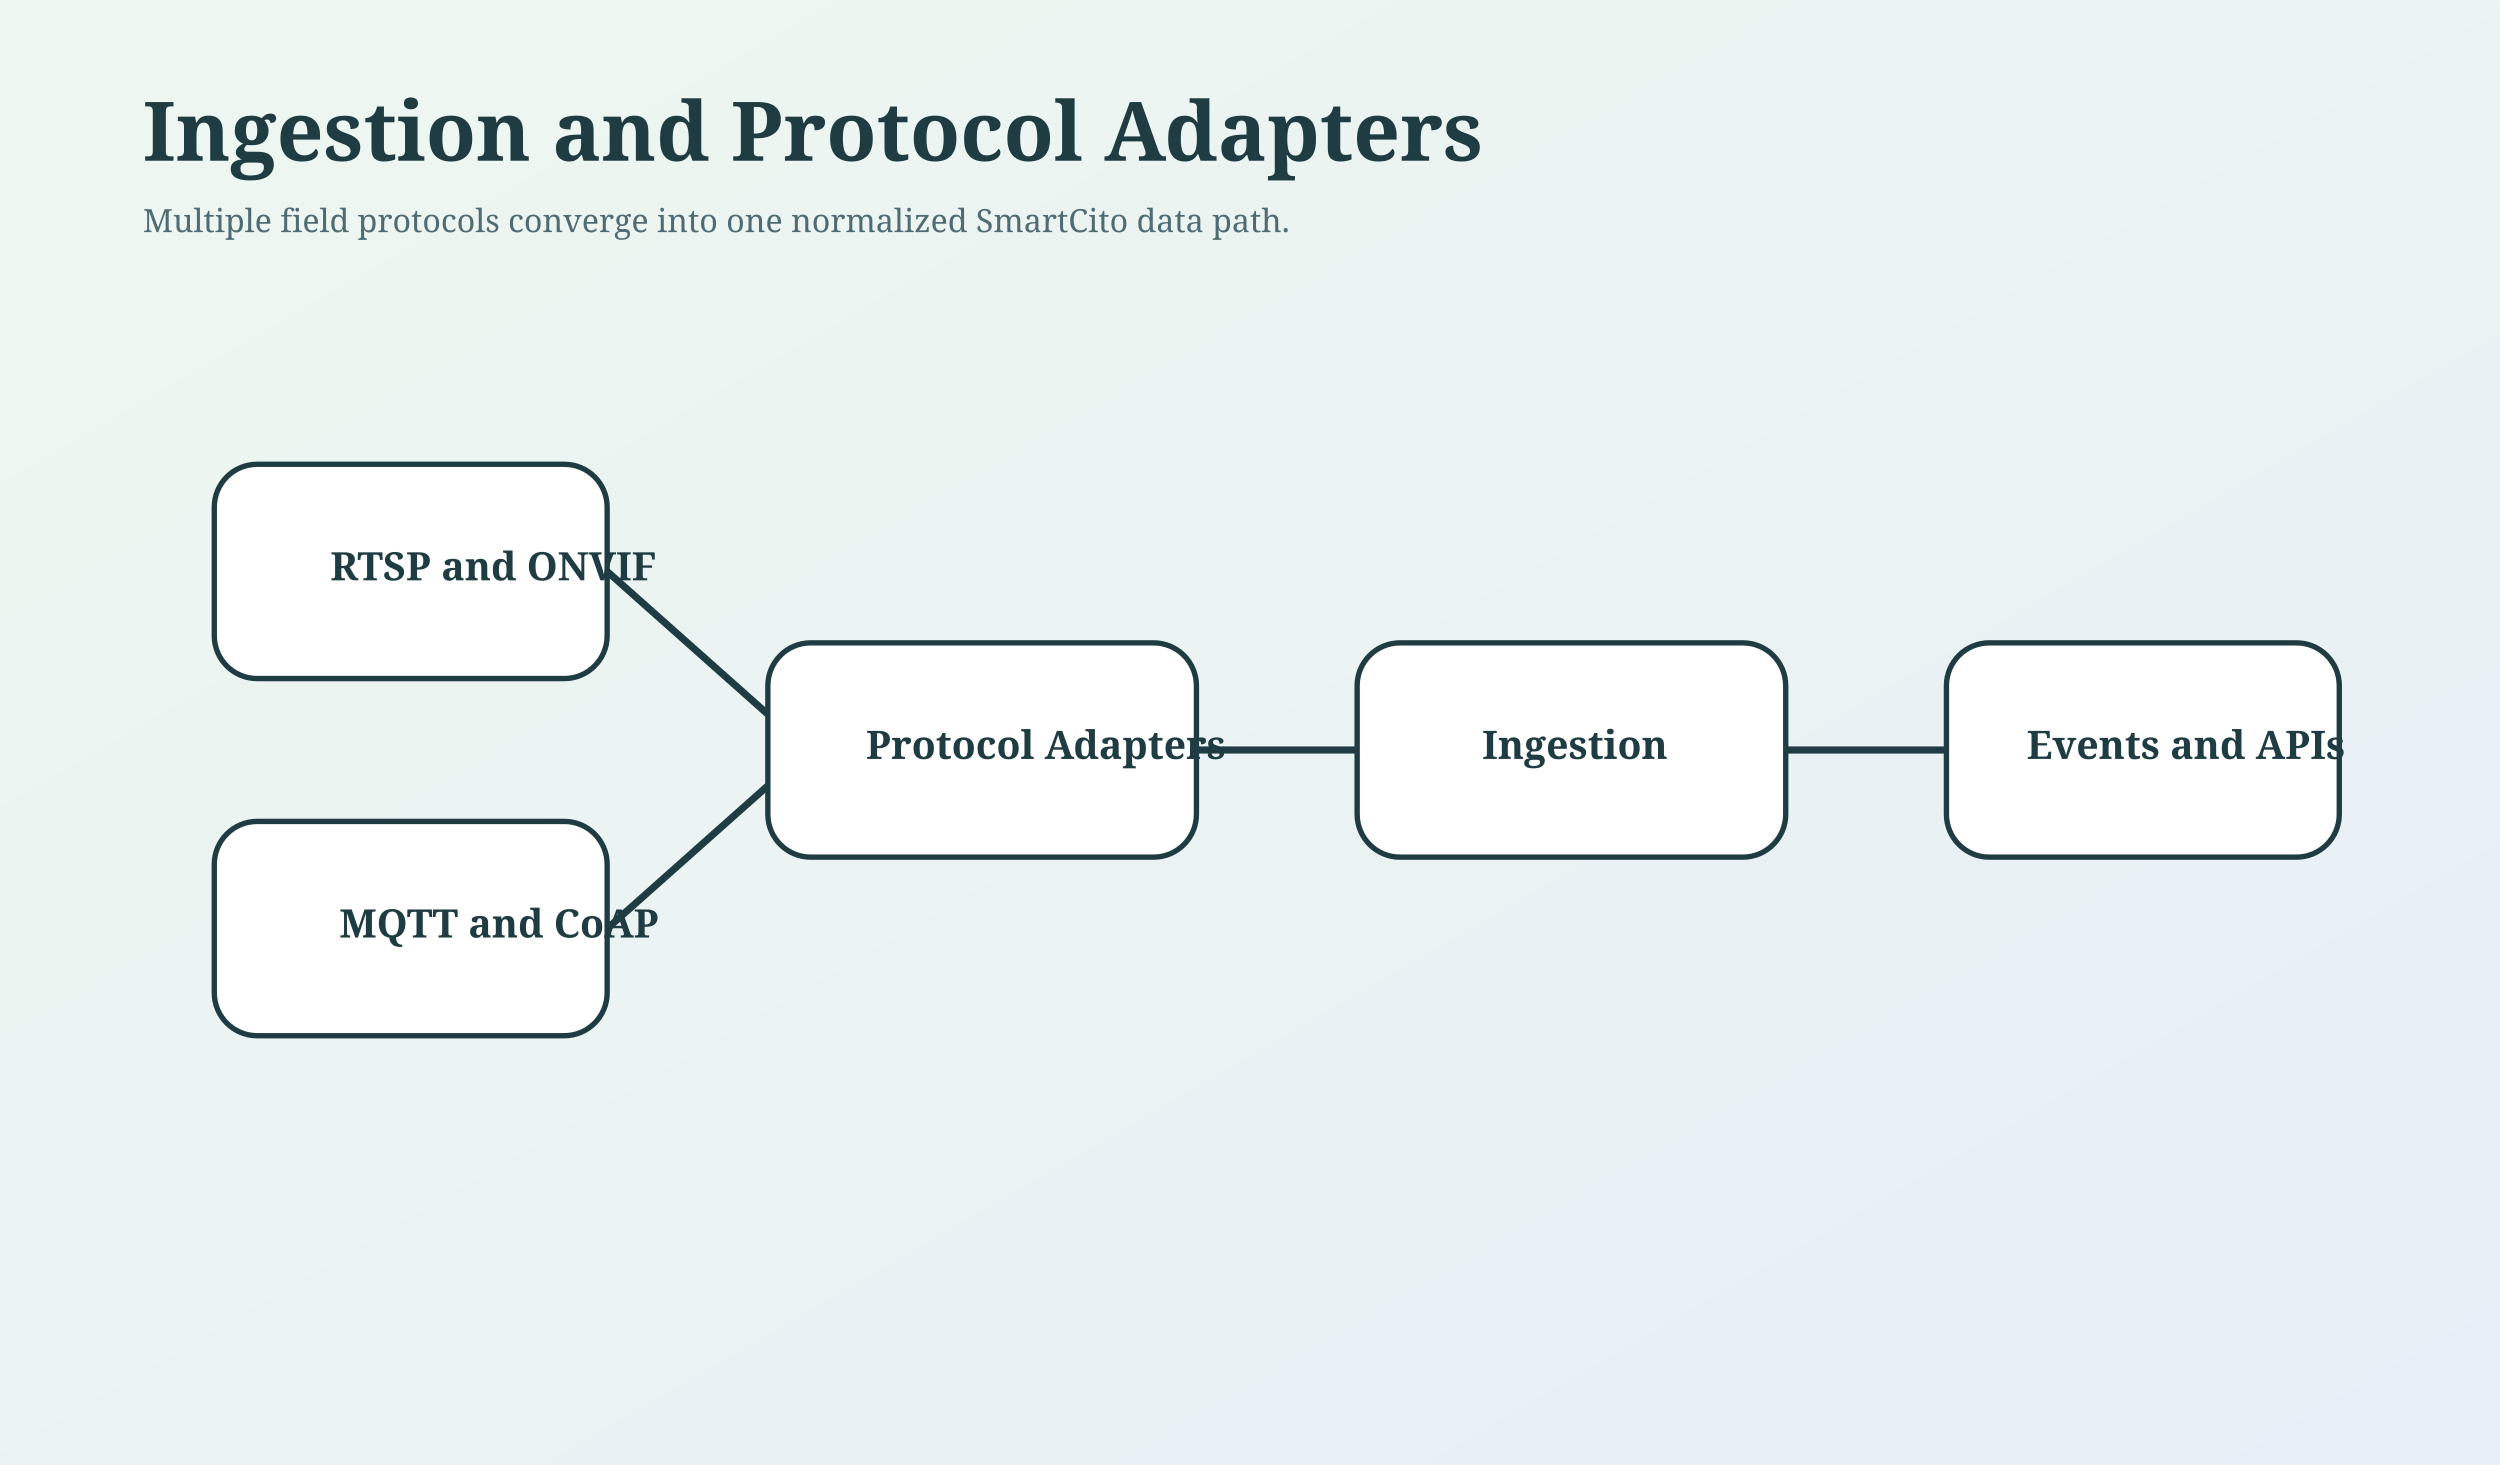
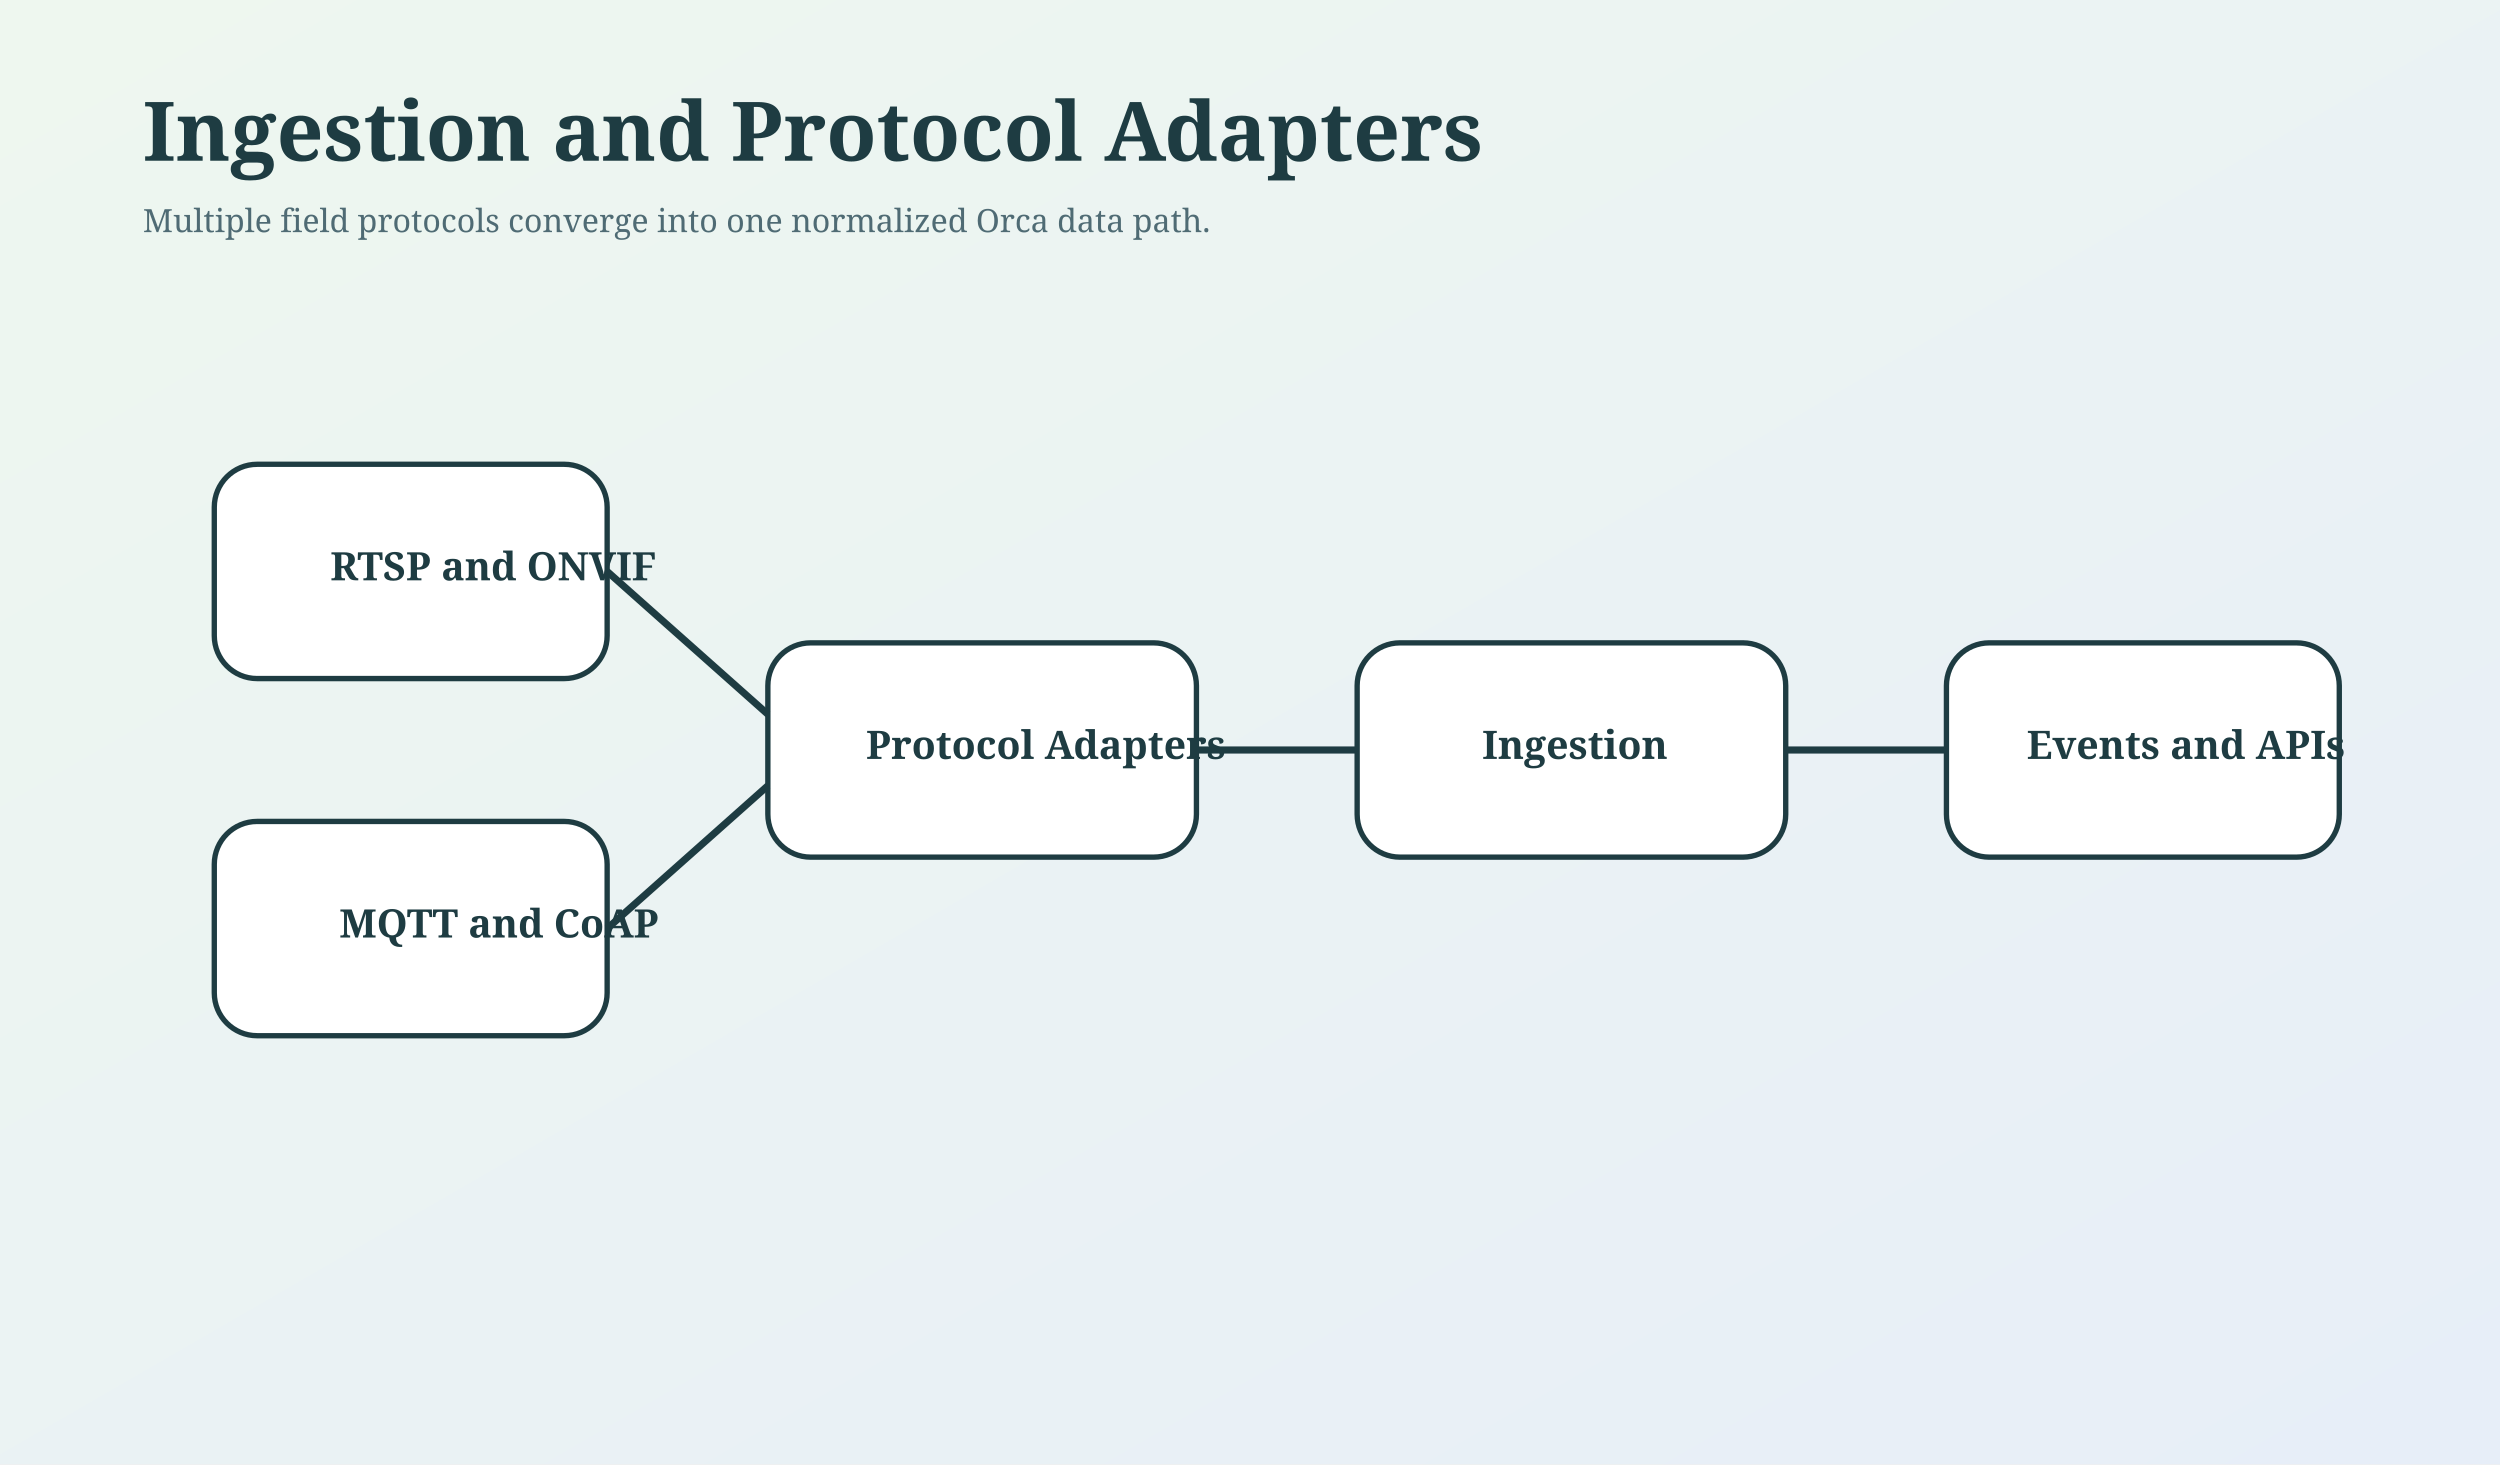
<svg xmlns="http://www.w3.org/2000/svg" width="1400" height="820" viewBox="0 0 1400 820" role="img" aria-label="Ingestion and protocols">
  <defs>
    <linearGradient id="bg" x1="0" x2="1" y1="0" y2="1">
      <stop offset="0%" stop-color="#eef7ef" />
      <stop offset="100%" stop-color="#e7eef8" />
    </linearGradient>
    <style>
      .title { font: 700 46px Georgia, serif; fill: #1e3c42; }
      .label { font: 700 22px Georgia, serif; fill: #1e3c42; }
      .body { font: 400 18px Georgia, serif; fill: #4f6b74; }
      .card { fill: #ffffff; stroke: #1e3c42; stroke-width: 3; rx: 24; }
      .line { stroke: #1e3c42; stroke-width: 4; fill: none; }
    </style>
  </defs>
  <rect width="1400" height="820" fill="url(#bg)" />
  <text x="80" y="90" class="title">Ingestion and Protocol Adapters</text>
-   <text x="80" y="130" class="body">Multiple field protocols converge into one normalized SmartCito data path.</text>
+   <text x="80" y="130" class="body">Multiple field protocols converge into one normalized Orca data path.</text>
  <rect x="120" y="260" width="220" height="120" class="card" />
  <text x="185" y="325" class="label">RTSP and ONVIF</text>
  <rect x="120" y="460" width="220" height="120" class="card" />
  <text x="190" y="525" class="label">MQTT and CoAP</text>
  <rect x="430" y="360" width="240" height="120" class="card" />
  <text x="485" y="425" class="label">Protocol Adapters</text>
  <rect x="760" y="360" width="240" height="120" class="card" />
  <text x="830" y="425" class="label">Ingestion</text>
  <rect x="1090" y="360" width="220" height="120" class="card" />
  <text x="1135" y="425" class="label">Events and APIs</text>
  <path d="M340 320 L430 400" class="line" />
  <path d="M340 520 L430 440" class="line" />
  <path d="M670 420 L760 420" class="line" />
  <path d="M1000 420 L1090 420" class="line" />
</svg>
